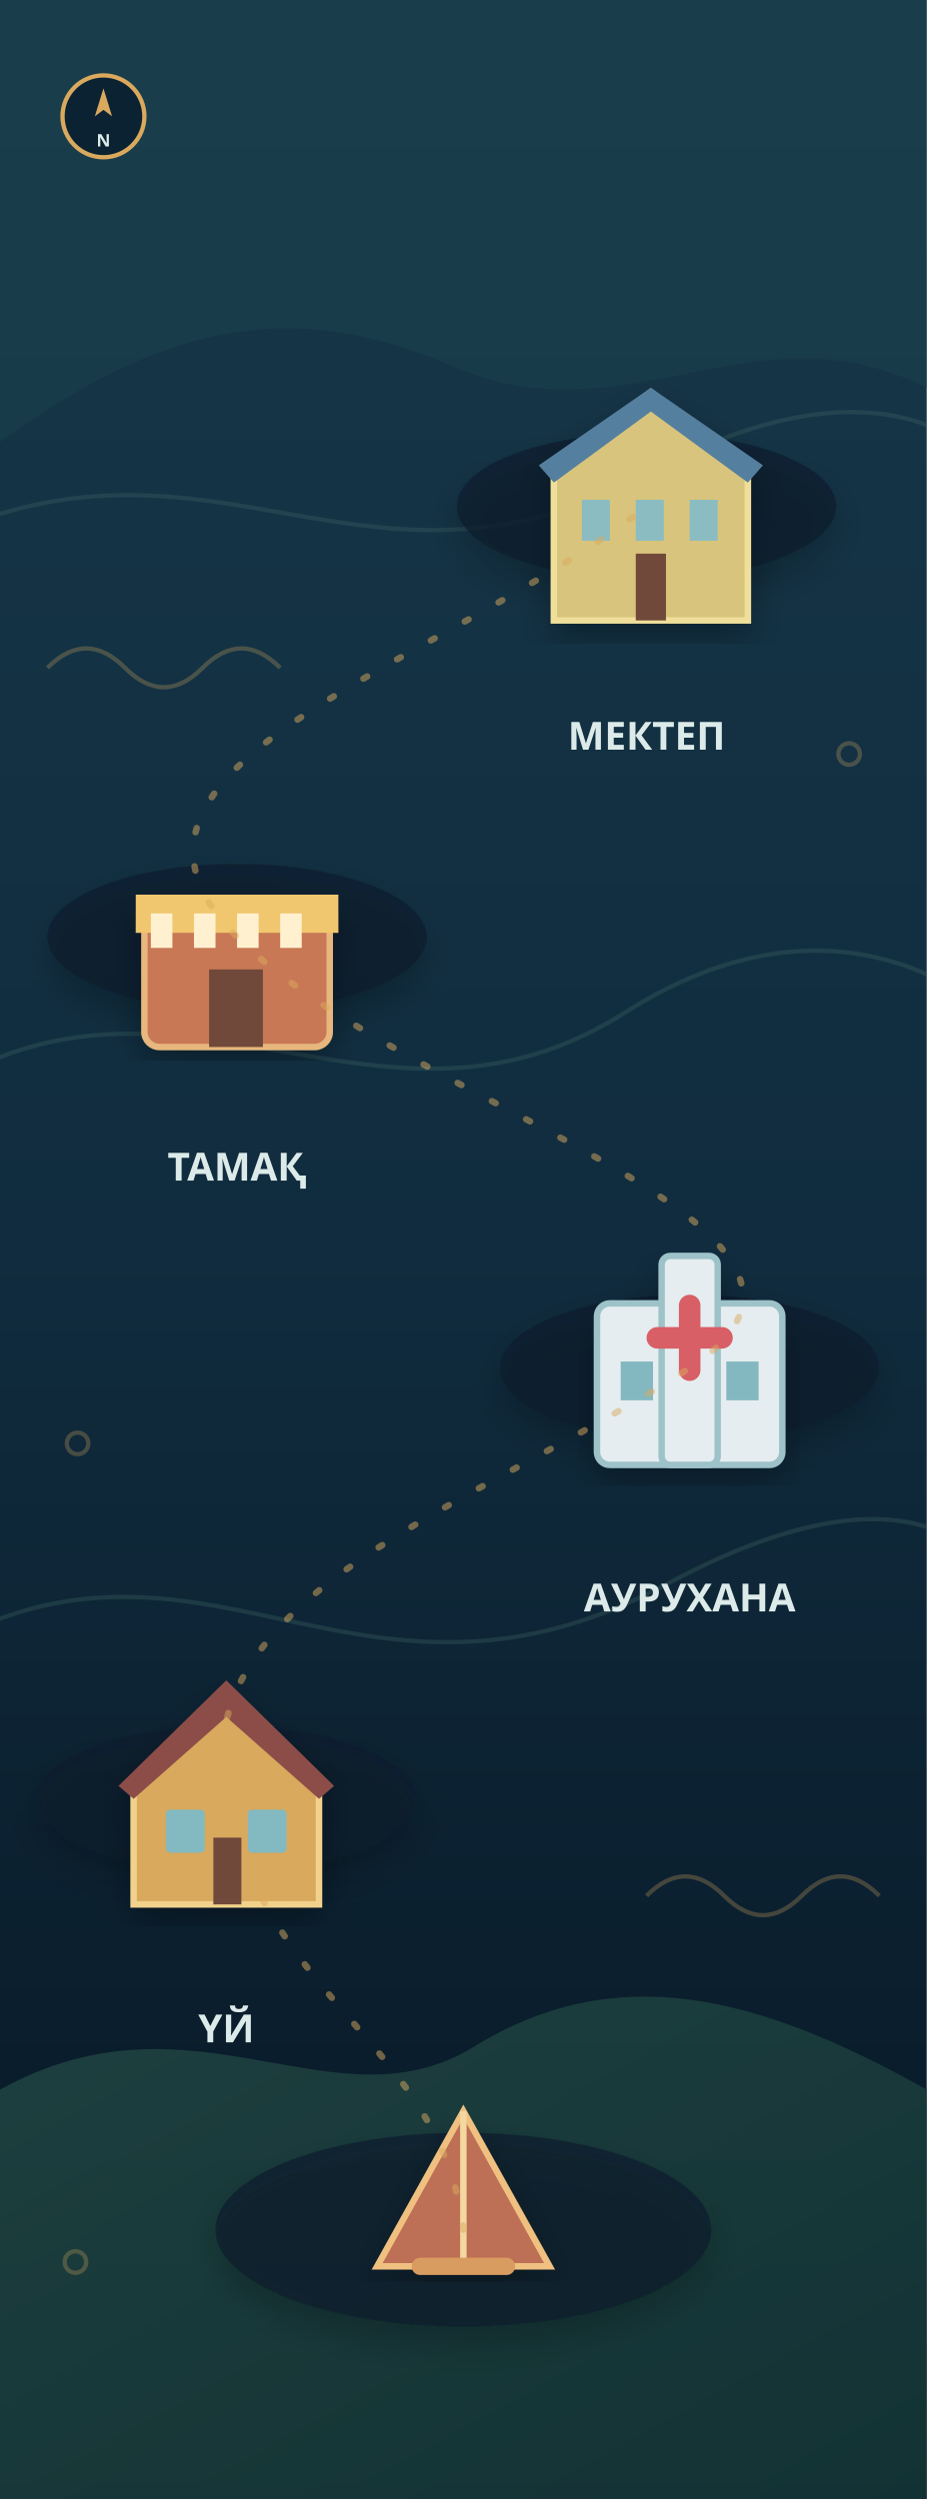
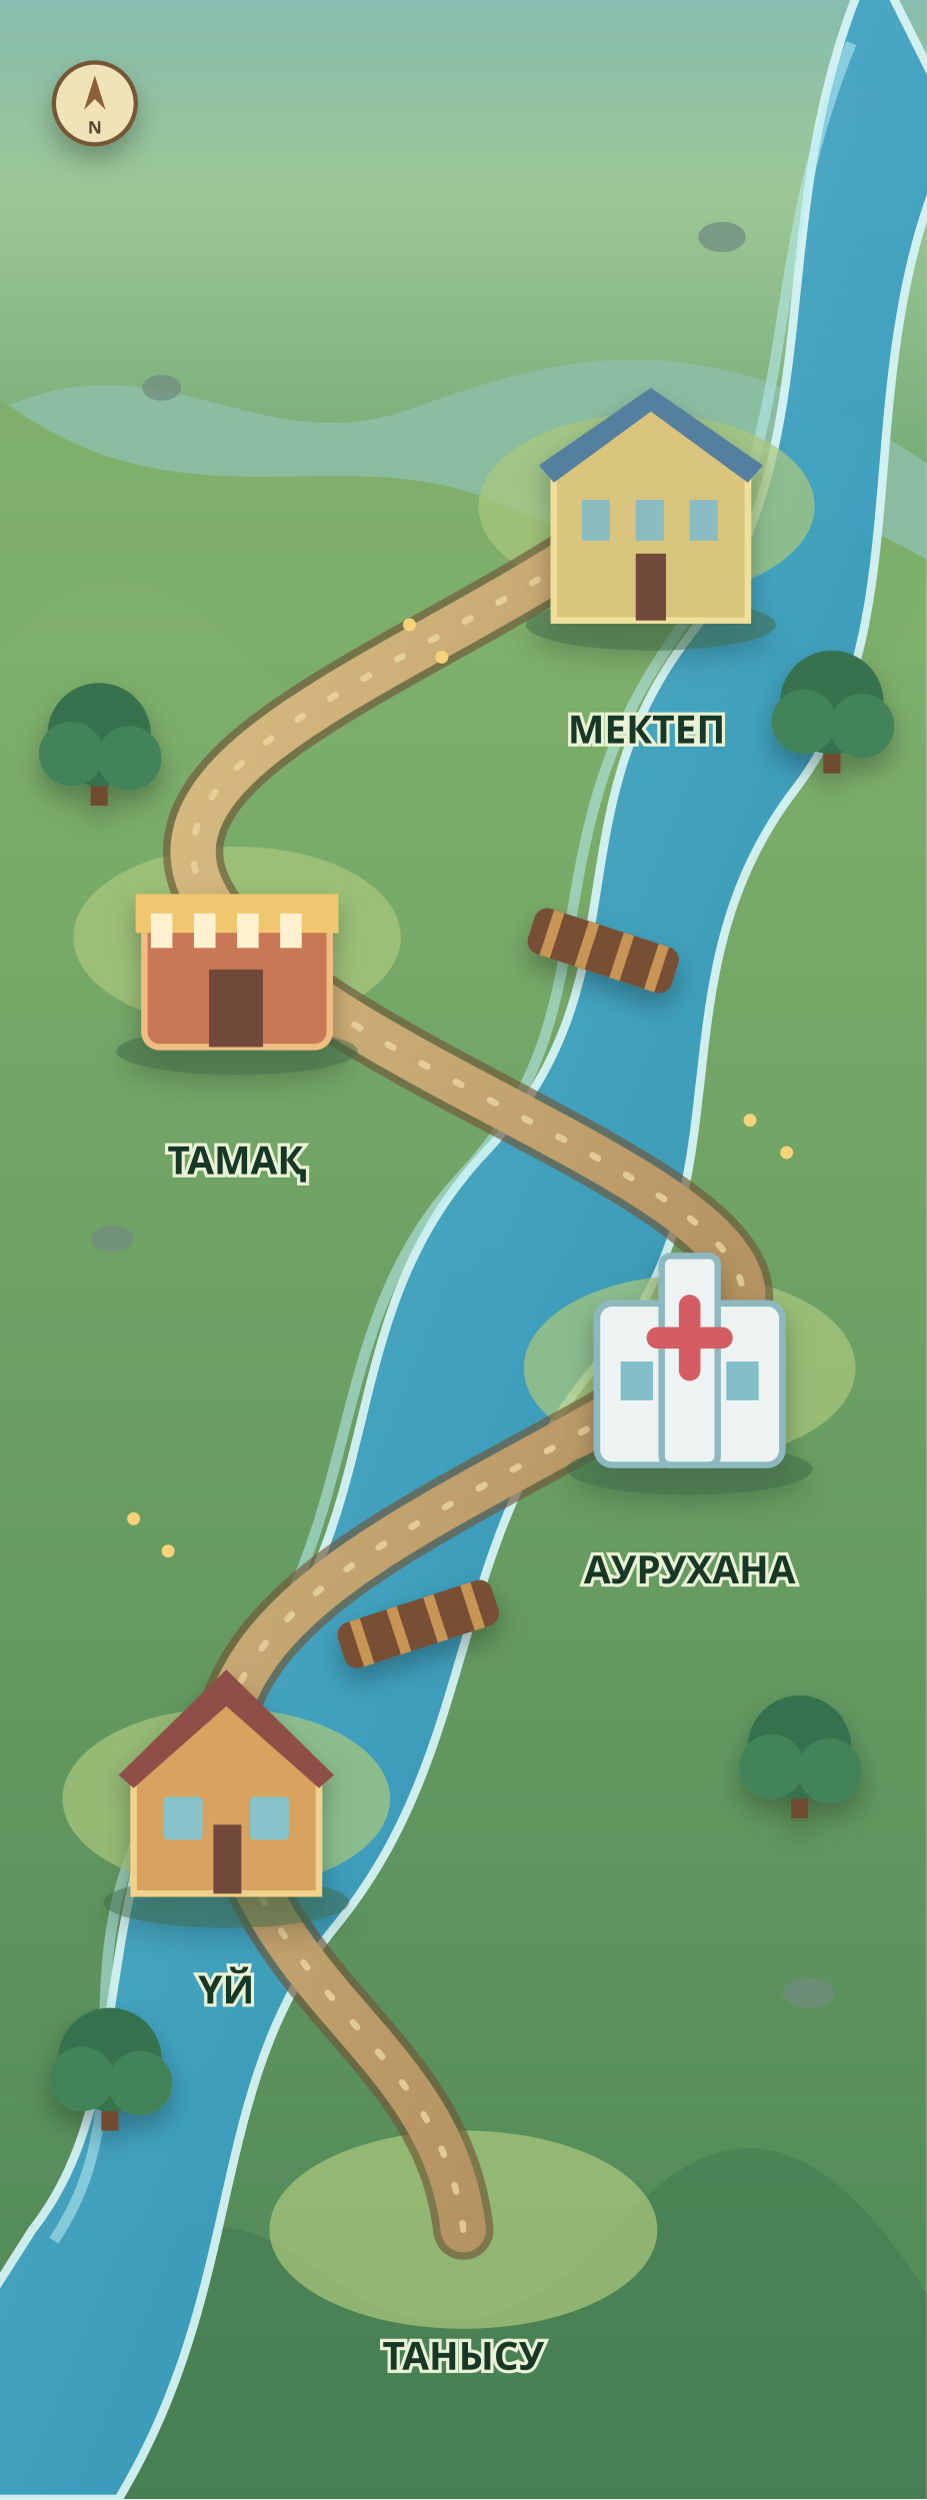
<svg xmlns="http://www.w3.org/2000/svg" viewBox="0 0 430 1160">
  <defs>
-     <linearGradient id="bg" x1="0" y1="0" x2="0" y2="1">
-       <stop stop-color="#17384a" />
-       <stop offset=".5" stop-color="#102c3e" />
-       <stop offset="1" stop-color="#071522" />
+     <linearGradient id="sky" x1="0" y1="0" x2="0" y2="1">
+       <stop stop-color="#8cc7df" />
+       <stop offset=".42" stop-color="#b9dca7" />
+       <stop offset="1" stop-color="#6ca56b" />
    </linearGradient>
-     <linearGradient id="ground" x1="0" y1="0" x2="1" y2="1">
-       <stop stop-color="#244b45" />
-       <stop offset="1" stop-color="#163b3a" />
+     <linearGradient id="grass" x1="0" y1="0" x2="0" y2="1">
+       <stop stop-color="#8fbd72" />
+       <stop offset="1" stop-color="#4e8757" />
    </linearGradient>
-     <filter id="shadow">
-       <feDropShadow dx="0" dy="8" stdDeviation="8" flood-opacity=".28" />
+     <linearGradient id="water" x1="0" y1="0" x2="1" y2="1">
+       <stop stop-color="#73c9df" />
+       <stop offset=".55" stop-color="#3d9fc1" />
+       <stop offset="1" stop-color="#287ea8" />
+     </linearGradient>
+     <linearGradient id="road" x1="0" y1="0" x2="1" y2="1">
+       <stop stop-color="#d9bd82" />
+       <stop offset="1" stop-color="#a88457" />
+     </linearGradient>
+     <filter id="shadow" x="-30%" y="-30%" width="160%" height="180%">
+       <feDropShadow dx="0" dy="6" stdDeviation="6" flood-opacity=".28" />
+     </filter>
+     <filter id="soft" x="-30%" y="-30%" width="160%" height="180%">
+       <feGaussianBlur stdDeviation="10" />
    </filter>
  </defs>
-   <rect width="430" height="1160" fill="url(#bg)" />
-   <path d="M0 0H430V180C350 140 290 205 210 170S70 155 0 205Z" fill="#1b414d" opacity=".55" />
-   <path d="M0 970C90 920 155 990 220 950S350 925 430 970V1160H0Z" fill="url(#ground)" opacity=".75" />
-   <g fill="none" stroke="#3b6260" stroke-width="2" opacity=".35">
-     <path d="M-30 250C100 190 170 290 300 220S470 230 470 230" />
-     <path d="M-20 500C90 440 180 540 290 470S470 480 470 480" />
-     <path d="M-20 760C100 700 170 810 310 735S470 750 470 750" />
+   <rect width="430" height="1160" fill="url(#grass)" />
+   <path d="M0 0H430V260C350 210 310 270 235 235S85 250 0 185Z" fill="#9bd0df" opacity=".72" />
+   <path d="M0 190C75 155 120 215 190 190S325 145 430 215V0H0Z" fill="url(#sky)" opacity=".72" />
+   <path d="M0 300Q55 240 110 300T220 295T330 300T430 270V0H0Z" fill="#77a968" opacity=".35" />
+   <path d="M0 1080Q80 1000 150 1055T290 1030T430 1065V1160H0Z" fill="#3e7650" opacity=".45" />
+   <path d="M405 -20 C350 100 390 205 320 295 C255 380 300 455 225 535 C150 615 185 710 105 790 C35 860 70 965 15 1035 L-20 1090 L-20 1160 L55 1160 C115 1060 95 970 155 895 C225 810 205 715 280 630 C350 550 300 455 370 365 C430 285 390 170 445 60Z" fill="url(#water)" stroke="#d5f3f6" stroke-width="4" opacity=".94" />
+   <path d="M395 20C350 130 375 205 310 300S285 470 215 545S175 710 95 805S75 965 25 1040" fill="none" stroke="#b9edf2" stroke-width="5" opacity=".55" />
+   <g fill="#a9c77d" opacity=".72">
+     <ellipse cx="105" cy="835" rx="76" ry="42" />
+     <ellipse cx="320" cy="635" rx="77" ry="43" />
+     <ellipse cx="110" cy="435" rx="76" ry="42" />
+     <ellipse cx="300" cy="235" rx="78" ry="43" />
+     <ellipse cx="215" cy="1035" rx="90" ry="46" />
+   </g>
+   <path d="M215 1035 C205 950 125 930 105 835 S220 700 320 635 S190 515 110 435 S205 310 300 235" fill="none" stroke="#725638" stroke-width="28" stroke-linecap="round" stroke-linejoin="round" opacity=".65" />
+   <path d="M215 1035 C205 950 125 930 105 835 S220 700 320 635 S190 515 110 435 S205 310 300 235" fill="none" stroke="url(#road)" stroke-width="21" stroke-linecap="round" stroke-linejoin="round" />
+   <path d="M215 1035 C205 950 125 930 105 835 S220 700 320 635 S190 515 110 435 S205 310 300 235" fill="none" stroke="#ecd69f" stroke-width="3" stroke-dasharray="3 15" stroke-linecap="round" opacity=".8" />
+   <g filter="url(#shadow)">
+     <g transform="translate(155 755) rotate(-18)">
+       <rect x="0" y="0" width="75" height="22" rx="6" fill="#765034" />
+       <path d="M10 0V22M28 0V22M46 0V22M64 0V22" stroke="#c79555" stroke-width="5" />
+     </g>
+     <g transform="translate(250 420) rotate(18)">
+       <rect x="0" y="0" width="70" height="22" rx="6" fill="#765034" />
+       <path d="M10 0V22M27 0V22M44 0V22M61 0V22" stroke="#c79555" stroke-width="5" />
+     </g>
  </g>
  <g filter="url(#shadow)">
-     <ellipse cx="215" cy="1035" rx="115" ry="45" fill="#0b1f2d" opacity=".75" />
-     <ellipse cx="105" cy="835" rx="88" ry="34" fill="#0b1f2d" opacity=".75" />
-     <ellipse cx="320" cy="635" rx="88" ry="34" fill="#0b1f2d" opacity=".75" />
-     <ellipse cx="110" cy="435" rx="88" ry="34" fill="#0b1f2d" opacity=".75" />
-     <ellipse cx="300" cy="235" rx="88" ry="34" fill="#0b1f2d" opacity=".75" />
+     <g transform="translate(25 315)">
+       <rect x="17" y="34" width="8" height="25" fill="#704b32" />
+       <circle cx="21" cy="26" r="24" fill="#34724d" />
+       <circle cx="8" cy="35" r="15" fill="#43835a" />
+       <circle cx="35" cy="37" r="15" fill="#43835a" />
+     </g>
+     <g transform="translate(350 785)">
+       <rect x="17" y="34" width="8" height="25" fill="#704b32" />
+       <circle cx="21" cy="26" r="24" fill="#34724d" />
+       <circle cx="8" cy="35" r="15" fill="#43835a" />
+       <circle cx="35" cy="37" r="15" fill="#43835a" />
+     </g>
+     <g transform="translate(30 930)">
+       <rect x="17" y="34" width="8" height="25" fill="#704b32" />
+       <circle cx="21" cy="26" r="24" fill="#34724d" />
+       <circle cx="8" cy="35" r="15" fill="#43835a" />
+       <circle cx="35" cy="37" r="15" fill="#43835a" />
+     </g>
+     <g transform="translate(365 300)">
+       <rect x="17" y="34" width="8" height="25" fill="#704b32" />
+       <circle cx="21" cy="26" r="24" fill="#34724d" />
+       <circle cx="8" cy="35" r="15" fill="#43835a" />
+       <circle cx="35" cy="37" r="15" fill="#43835a" />
+     </g>
  </g>
-   <g transform="translate(62 780)" filter="url(#shadow)">
-     <path d="M0 48L43 8L86 48V104H0Z" fill="#d9a95d" stroke="#f1d18b" stroke-width="3" />
-     <path d="M-7 49L43 0L93 49L86 55L43 17L0 55Z" fill="#8c4e49" />
-     <rect x="15" y="60" width="18" height="20" rx="2" fill="#83b9c0" />
-     <rect x="53" y="60" width="18" height="20" rx="2" fill="#83b9c0" />
-     <rect x="37" y="73" width="13" height="31" fill="#704a3a" />
+   <g fill="#f6d37a">
+     <circle cx="62" cy="705" r="3" />
+     <circle cx="78" cy="720" r="3" />
+     <circle cx="348" cy="520" r="3" />
+     <circle cx="365" cy="535" r="3" />
+     <circle cx="190" cy="290" r="3" />
+     <circle cx="205" cy="305" r="3" />
+   </g>
+   <g fill="#718c80" opacity=".75">
+     <ellipse cx="52" cy="575" rx="10" ry="6" />
+     <ellipse cx="375" cy="925" rx="12" ry="7" />
+     <ellipse cx="335" cy="110" rx="11" ry="7" />
+     <ellipse cx="75" cy="180" rx="9" ry="6" />
+   </g>
+   <g transform="translate(62 775)" filter="url(#shadow)">
+     <ellipse cx="43" cy="108" rx="57" ry="12" fill="#3b6546" opacity=".5" />
+     <path d="M0 48L43 8L86 48V104H0Z" fill="#d8a35e" stroke="#f1d18b" stroke-width="3" />
+     <path d="M-7 49L43 0L93 49L86 55L43 17L0 55Z" fill="#8d4f47" />
+     <rect x="14" y="59" width="18" height="20" rx="2" fill="#86c3ca" />
+     <rect x="54" y="59" width="18" height="20" rx="2" fill="#86c3ca" />
+     <rect x="37" y="72" width="13" height="32" fill="#704a3a" />
  </g>
  <g transform="translate(277 575)" filter="url(#shadow)">
-     <rect x="0" y="30" width="86" height="75" rx="6" fill="#e5edf0" stroke="#9dc2c8" stroke-width="3" />
-     <rect x="30" y="8" width="26" height="97" rx="4" fill="#e5edf0" stroke="#9dc2c8" stroke-width="3" />
-     <path d="M43 31V61M28 46H58" stroke="#d85f65" stroke-width="10" stroke-linecap="round" />
-     <rect x="11" y="57" width="15" height="18" fill="#84b8c0" />
-     <rect x="60" y="57" width="15" height="18" fill="#84b8c0" />
+     <ellipse cx="43" cy="107" rx="57" ry="12" fill="#3b6546" opacity=".5" />
+     <rect x="0" y="30" width="86" height="75" rx="7" fill="#edf3f2" stroke="#8db8bf" stroke-width="3" />
+     <rect x="30" y="8" width="26" height="97" rx="4" fill="#edf3f2" stroke="#8db8bf" stroke-width="3" />
+     <path d="M43 31V61M28 46H58" stroke="#d45d63" stroke-width="10" stroke-linecap="round" />
+     <rect x="11" y="57" width="15" height="18" fill="#84bec8" />
+     <rect x="60" y="57" width="15" height="18" fill="#84bec8" />
  </g>
  <g transform="translate(67 382)" filter="url(#shadow)">
-     <rect x="0" y="40" width="86" height="64" rx="7" fill="#c87855" stroke="#e7b77d" stroke-width="3" />
+     <ellipse cx="43" cy="106" rx="56" ry="11" fill="#3b6546" opacity=".5" />
+     <rect x="0" y="40" width="86" height="64" rx="7" fill="#c97855" stroke="#efbd82" stroke-width="3" />
    <path d="M-4 42H90" stroke="#f0c66e" stroke-width="18" />
    <path d="M8 42V58M28 42V58M48 42V58M68 42V58" stroke="#fff1d0" stroke-width="10" />
    <rect x="30" y="68" width="25" height="36" fill="#704a3a" />
  </g>
  <g transform="translate(257 180)" filter="url(#shadow)">
+     <ellipse cx="45" cy="110" rx="58" ry="12" fill="#3b6546" opacity=".5" />
    <path d="M0 35L45 2L90 35V108H0Z" fill="#d8c47b" stroke="#f0df9a" stroke-width="3" />
    <path d="M-7 36L45 0L97 36L90 44L45 11L0 44Z" fill="#557f9e" />
    <g fill="#8abcc2">
      <rect x="13" y="52" width="13" height="19" />
      <rect x="38" y="52" width="13" height="19" />
      <rect x="63" y="52" width="13" height="19" />
    </g>
    <rect x="38" y="77" width="14" height="31" fill="#704a3a" />
  </g>
-   <g transform="translate(177 980)" filter="url(#shadow)">
-     <path d="M38 0L78 72H-2Z" fill="#bd6f54" stroke="#f0c080" stroke-width="3" />
-     <path d="M38 0L38 72" stroke="#f5d7a0" stroke-width="3" />
-     <path d="M18 72H58" stroke="#d99c60" stroke-width="8" stroke-linecap="round" />
+   <g font-family="sans-serif" text-anchor="middle" fill="#173827" stroke="#eaf2d5" stroke-width="3" paint-order="stroke" font-weight="900">
+     <text x="105" y="930" font-size="18">ҮЙ</text>
+     <text x="320" y="735" font-size="18">АУРУХАНА</text>
+     <text x="110" y="545" font-size="18">ТАМАҚ</text>
+     <text x="300" y="345" font-size="18">МЕКТЕП</text>
+     <text x="215" y="1100" font-size="18">ТАНЫСУ</text>
  </g>
-   <g fill="none" stroke="#d9a95d" stroke-width="2" opacity=".28">
-     <path d="M22 310q18-18 36 0t36 0t36 0" />
-     <path d="M300 880q18-18 36 0t36 0t36 0" />
-     <circle cx="36" cy="670" r="5" />
-     <circle cx="394" cy="350" r="5" />
-     <circle cx="35" cy="1050" r="5" />
-   </g>
-   <path d="M215 1035 C205 950 125 930 105 835 S220 700 320 635 S190 515 110 435 S205 310 300 235" fill="none" stroke="#d9a95d" stroke-width="3" stroke-dasharray="2 16" stroke-linecap="round" opacity=".5" />
-   <g font-family="sans-serif" text-anchor="middle" fill="#dcebe9">
-     <text x="105" y="948" font-size="18" font-weight="800">ҮЙ</text>
-     <text x="320" y="748" font-size="18" font-weight="800">АУРУХАНА</text>
-     <text x="110" y="548" font-size="18" font-weight="800">ТАМАҚ</text>
-     <text x="300" y="348" font-size="18" font-weight="800">МЕКТЕП</text>
-   </g>
-   <g transform="translate(28 34)">
-     <circle cx="20" cy="20" r="19" fill="#0b2233" stroke="#d9a95d" stroke-width="2" />
-     <path d="M20 7L24 20L20 17L16 20Z" fill="#d9a95d" />
-     <text x="20" y="34" text-anchor="middle" font-size="8" fill="#dcebe9" font-family="sans-serif" font-weight="800">N</text>
+   <g transform="translate(24 28)" filter="url(#shadow)">
+     <circle cx="20" cy="20" r="19" fill="#f1e3b8" stroke="#755735" stroke-width="2" />
+     <path d="M20 7L25 23L20 18L15 23Z" fill="#8d5f38" />
+     <text x="20" y="34" text-anchor="middle" font-size="8" fill="#59462f" font-family="sans-serif" font-weight="900">N</text>
  </g>
</svg>
